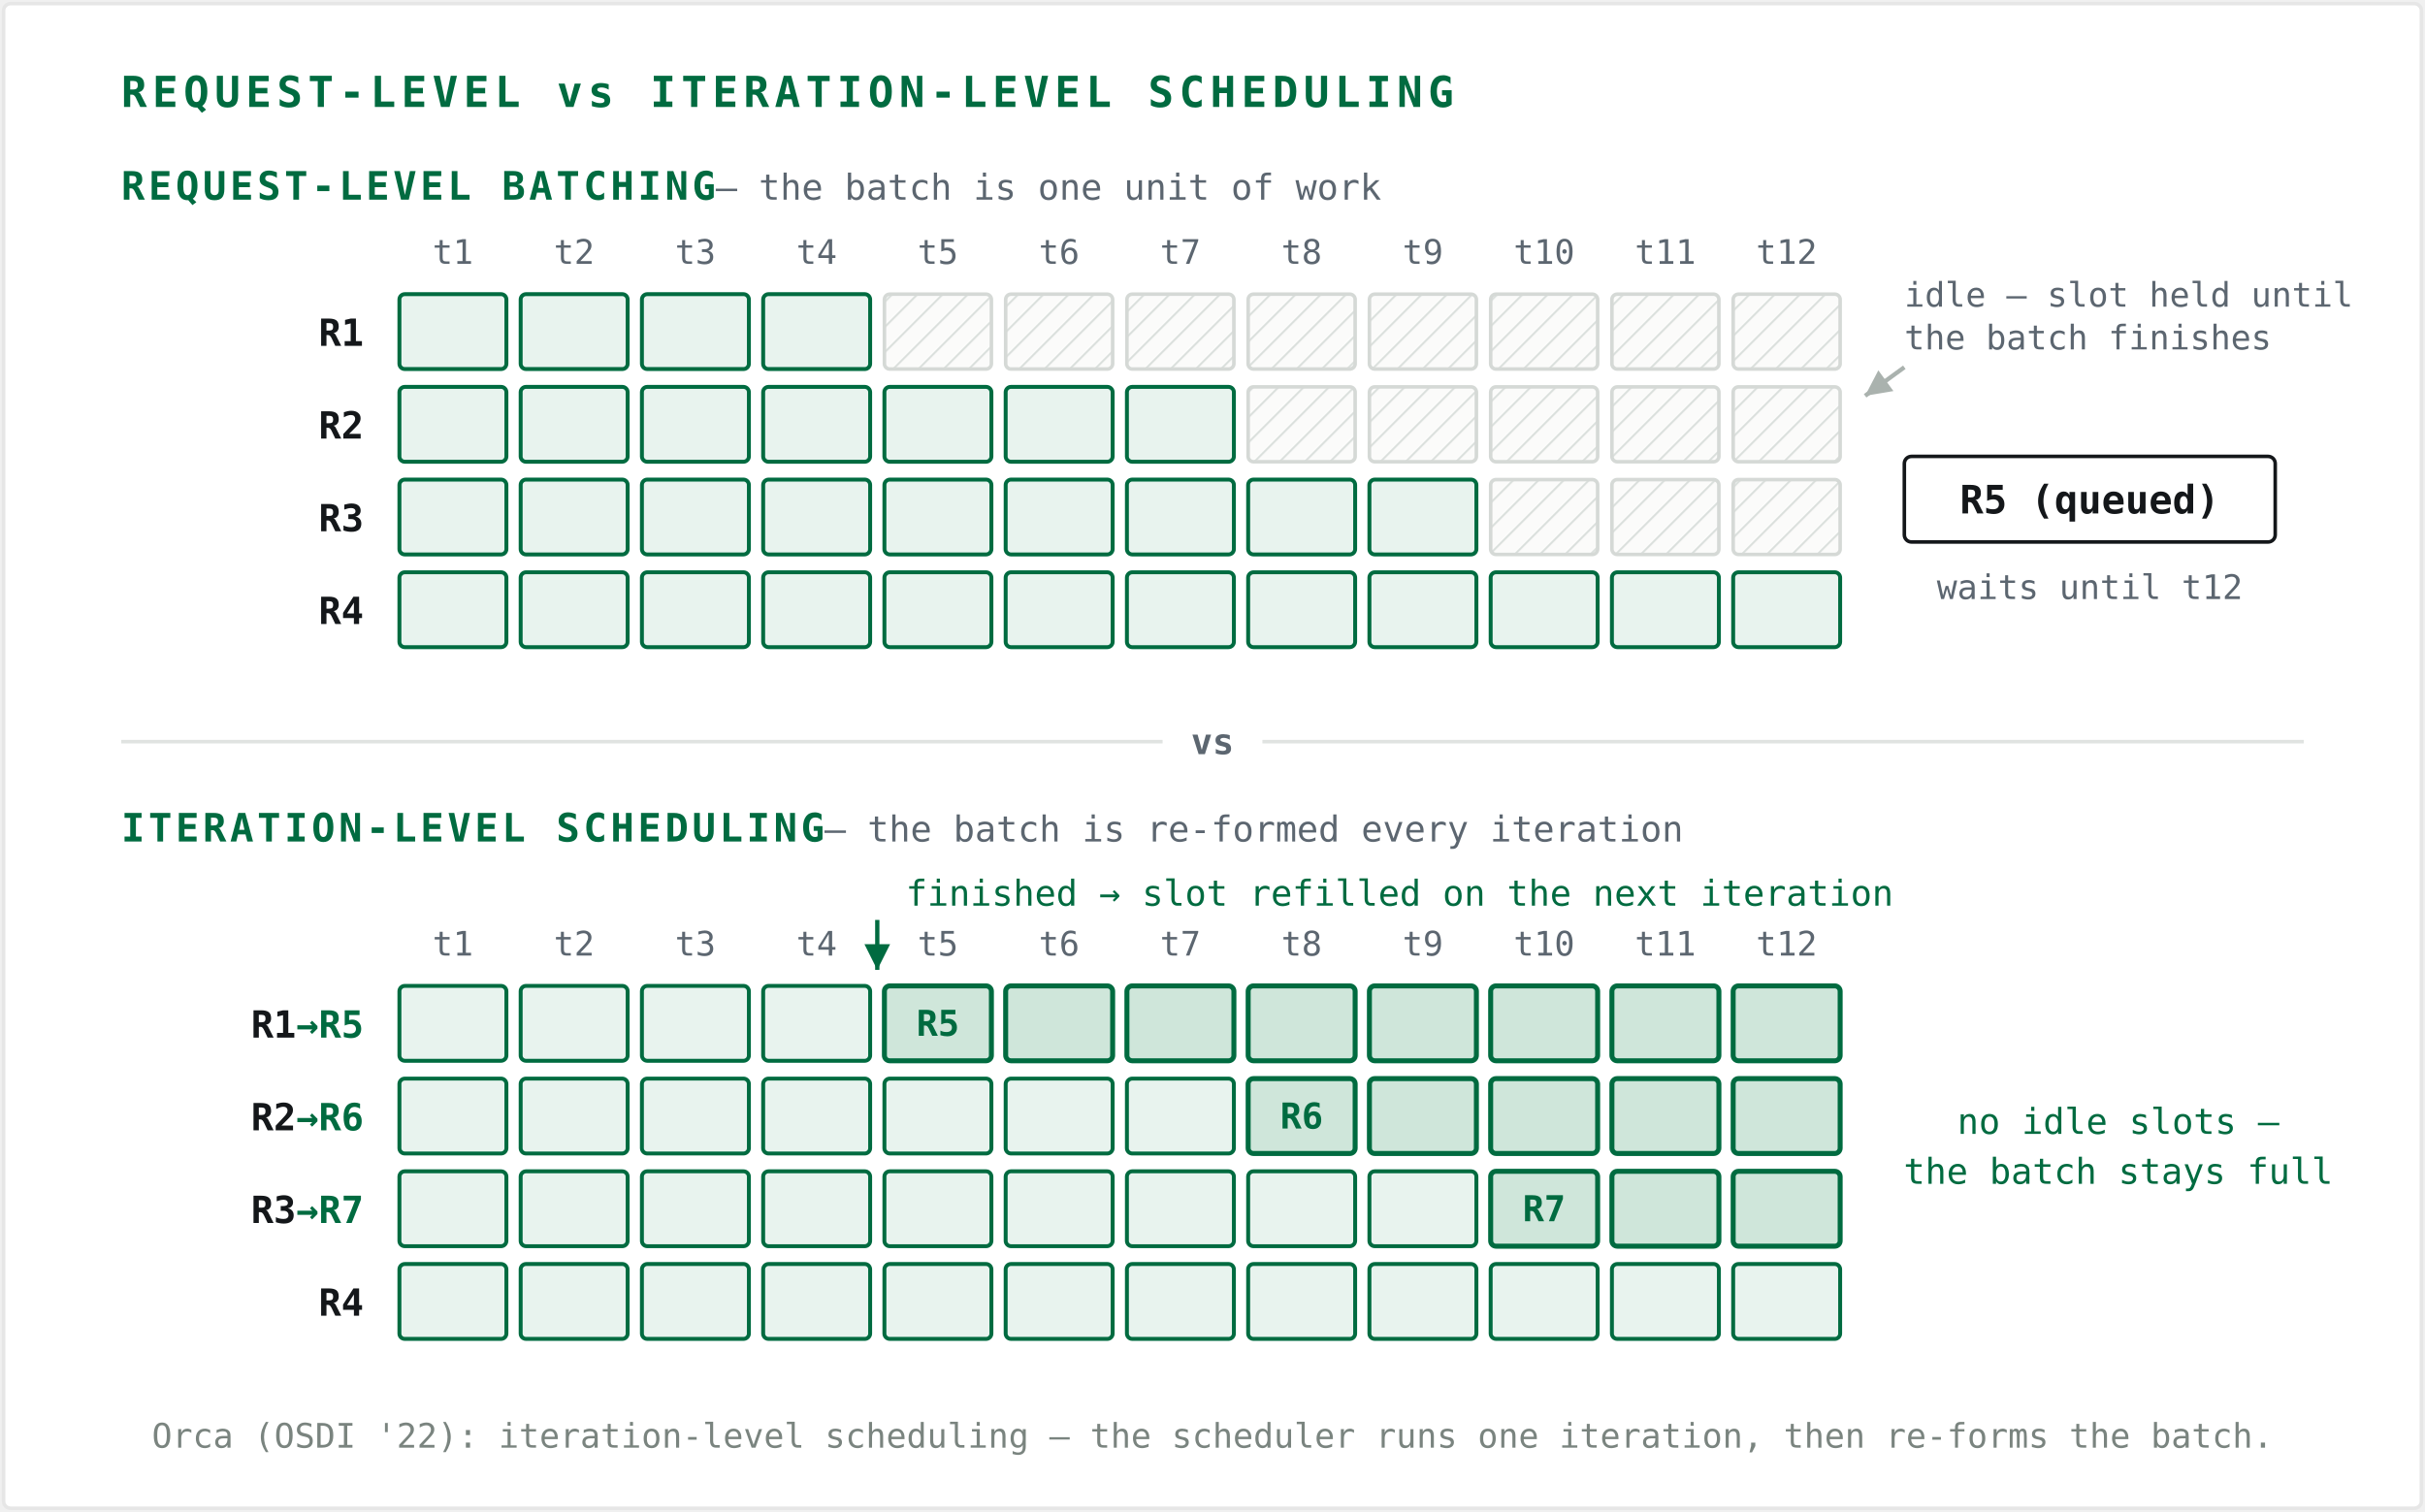
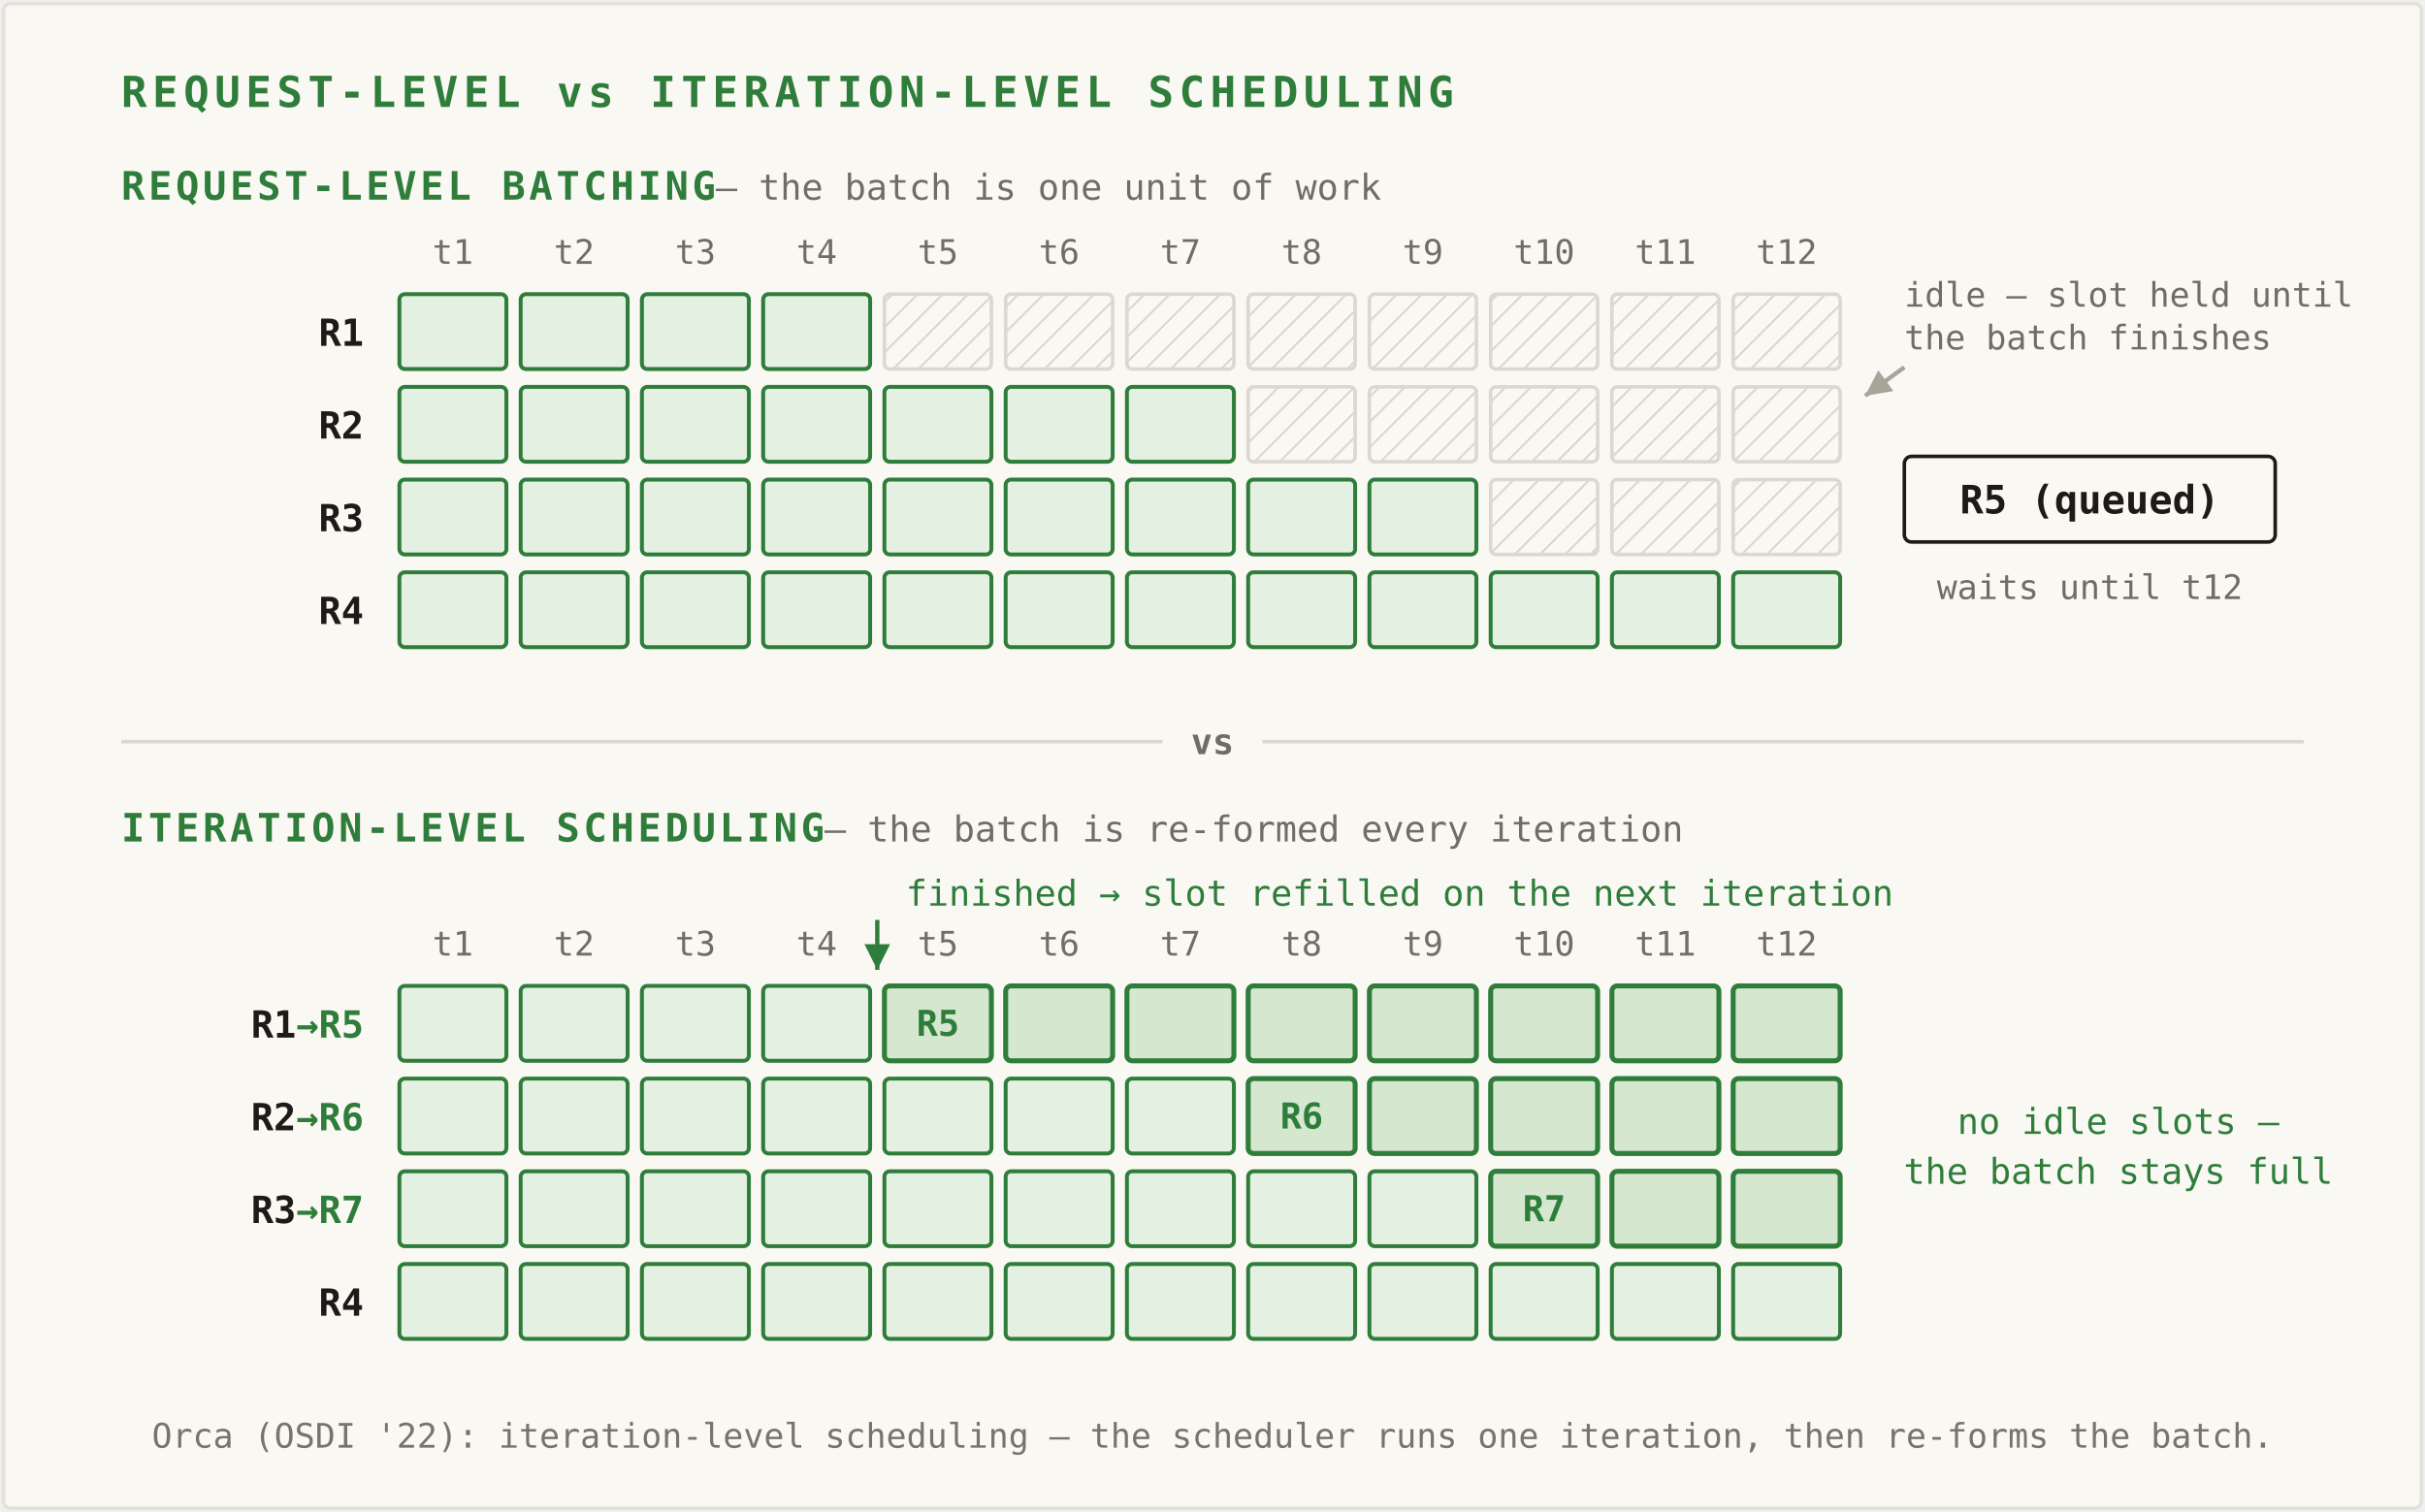
<svg xmlns="http://www.w3.org/2000/svg" viewBox="0 0 680 424" role="img" aria-label="Two stacked grids comparing batching regimes, four batch slots by twelve decode iterations each, from Orca OSDI 2022. Top panel, request-level batching — the batch is one unit of work: requests R1 through R4 occupy the four slots. R1 generates from iteration t1 to t4, R2 through t7, R3 through t9, R4 runs all twelve iterations. After a request finishes, its slot sits idle — drawn as hatched grey cells — until the whole batch completes at t12: R1 idles for eight iterations, R2 for five, R3 for three. A queued request R5 sits outside the batch in a chip labeled R5 queued, annotated waits until t12. Bottom panel, iteration-level scheduling — the batch is re-formed every iteration: the same four slots, but the moment a request finishes, its slot is refilled on the next iteration. R5 takes over R1's slot at t5 and generates t5 to t12, R6 takes R2's slot at t8, R7 takes R3's slot at t10; R4 runs t1 to t12 as before. An arrow at the R1-to-R5 boundary is labeled finished, then slot refilled on the next iteration. There are no idle cells — the batch stays full. Footnote: Orca, OSDI 2022 — iteration-level scheduling: the scheduler runs one iteration, then re-forms the batch.">
  <style>
-     .bg    { fill:#ffffff; stroke:#e6e6e6; }
-     .ey    { font:600 12px 'JetBrains Mono',ui-monospace,monospace; letter-spacing:1.5px; fill:#006b40; }
-     .stg   { font:600 11px 'JetBrains Mono',ui-monospace,monospace; letter-spacing:1px; fill:#006b40; }
-     .subin { font:400 10px 'JetBrains Mono',ui-monospace,monospace; fill:#5c6670; }
-     .tick  { font:400 9.5px 'JetBrains Mono',ui-monospace,monospace; fill:#5c6670; }
-     .row   { font:600 10.5px 'JetBrains Mono',ui-monospace,monospace; fill:#14171a; }
-     .rown  { fill:#006b40; }
-     .cg    { fill:#e8f3ee; stroke:#006b40; stroke-width:1.1; }
-     .cn    { fill:#cfe6da; stroke:#006b40; stroke-width:1.4; }
-     .ci    { fill:url(#hatch); stroke:#d5d9d6; stroke-width:1; }
-     .clbl  { font:700 10px 'JetBrains Mono',ui-monospace,monospace; fill:#006b40; }
-     .chip  { fill:#ffffff; stroke:#14171a; }
-     .chiptx{ font:600 11px 'JetBrains Mono',ui-monospace,monospace; fill:#14171a; }
-     .thin  { stroke:#aab2ae; stroke-width:1.2; fill:none; }
-     .arrg  { stroke:#006b40; stroke-width:1.2; fill:none; }
-     .hair  { stroke:#e0e3e1; stroke-width:1; }
-     .vs    { font:600 10px 'JetBrains Mono',ui-monospace,monospace; fill:#5c6670; }
-     .anng  { font:400 10px 'JetBrains Mono',ui-monospace,monospace; fill:#006b40; }
-     .ann2  { font:400 9.5px 'JetBrains Mono',ui-monospace,monospace; fill:#5c6670; }
-     .note  { font:400 9.5px 'JetBrains Mono',ui-monospace,monospace; fill:#7a847f; }
+     .bg    { fill:#faf8f3; stroke:#e4e1da; }
+     .ey    { font:600 12px 'JetBrains Mono',ui-monospace,monospace; letter-spacing:1.5px; fill:#2f7d3b; }
+     .stg   { font:600 11px 'JetBrains Mono',ui-monospace,monospace; letter-spacing:1px; fill:#2f7d3b; }
+     .subin { font:400 10px 'JetBrains Mono',ui-monospace,monospace; fill:#6f6d68; }
+     .tick  { font:400 9.5px 'JetBrains Mono',ui-monospace,monospace; fill:#6f6d68; }
+     .row   { font:600 10.5px 'JetBrains Mono',ui-monospace,monospace; fill:#1c1b17; }
+     .rown  { fill:#2f7d3b; }
+     .cg    { fill:#e4f0e1; stroke:#2f7d3b; stroke-width:1.1; }
+     .cn    { fill:#d5e7cf; stroke:#2f7d3b; stroke-width:1.4; }
+     .ci    { fill:url(#hatch); stroke:#ddd8cf; stroke-width:1; }
+     .clbl  { font:700 10px 'JetBrains Mono',ui-monospace,monospace; fill:#2f7d3b; }
+     .chip  { fill:#faf8f3; stroke:#1c1b17; }
+     .chiptx{ font:600 11px 'JetBrains Mono',ui-monospace,monospace; fill:#1c1b17; }
+     .thin  { stroke:#a9a49a; stroke-width:1.2; fill:none; }
+     .arrg  { stroke:#2f7d3b; stroke-width:1.2; fill:none; }
+     .hair  { stroke:#ddd8cf; stroke-width:1; }
+     .vs    { font:600 10px 'JetBrains Mono',ui-monospace,monospace; fill:#6f6d68; }
+     .anng  { font:400 10px 'JetBrains Mono',ui-monospace,monospace; fill:#2f7d3b; }
+     .ann2  { font:400 9.5px 'JetBrains Mono',ui-monospace,monospace; fill:#6f6d68; }
+     .note  { font:400 9.5px 'JetBrains Mono',ui-monospace,monospace; fill:#79736a; }
  </style>
  <defs>
    <marker id="ag" markerWidth="8" markerHeight="8" refX="6" refY="3" orient="auto">
-       <path d="M0,0 L6,3 L0,6 Z" fill="#006b40" />
+       <path d="M0,0 L6,3 L0,6 Z" fill="#2f7d3b" />
    </marker>
    <marker id="agr" markerWidth="8" markerHeight="8" refX="6" refY="3" orient="auto">
-       <path d="M0,0 L6,3 L0,6 Z" fill="#aab2ae" />
+       <path d="M0,0 L6,3 L0,6 Z" fill="#a9a49a" />
    </marker>
    <pattern id="hatch" width="5" height="5" patternUnits="userSpaceOnUse" patternTransform="rotate(45)">
-       <rect width="5" height="5" fill="#fbfbfa" />
-       <line x1="0" y1="0" x2="0" y2="5" stroke="#dde2df" stroke-width="1.2" />
+       <rect width="5" height="5" fill="#faf8f3" />
+       <line x1="0" y1="0" x2="0" y2="5" stroke="#ddd8cf" stroke-width="1.2" />
    </pattern>
  </defs>
  <rect class="bg" x="1" y="1" width="678" height="422" rx="2" />
  <text class="ey" x="34" y="30">REQUEST-LEVEL vs ITERATION-LEVEL SCHEDULING</text>
  <text class="stg" x="34" y="56">REQUEST-LEVEL BATCHING<tspan class="subin" letter-spacing="0"> — the batch is one unit of work</tspan>
  </text>
  <text class="tick" x="127" y="74" text-anchor="middle">t1</text>
  <text class="tick" x="161" y="74" text-anchor="middle">t2</text>
  <text class="tick" x="195" y="74" text-anchor="middle">t3</text>
  <text class="tick" x="229" y="74" text-anchor="middle">t4</text>
  <text class="tick" x="263" y="74" text-anchor="middle">t5</text>
  <text class="tick" x="297" y="74" text-anchor="middle">t6</text>
  <text class="tick" x="331" y="74" text-anchor="middle">t7</text>
  <text class="tick" x="365" y="74" text-anchor="middle">t8</text>
  <text class="tick" x="399" y="74" text-anchor="middle">t9</text>
  <text class="tick" x="433" y="74" text-anchor="middle">t10</text>
  <text class="tick" x="467" y="74" text-anchor="middle">t11</text>
  <text class="tick" x="501" y="74" text-anchor="middle">t12</text>
  <text class="row" x="102" y="97" text-anchor="end">R1</text>
  <text class="row" x="102" y="123" text-anchor="end">R2</text>
  <text class="row" x="102" y="149" text-anchor="end">R3</text>
  <text class="row" x="102" y="175" text-anchor="end">R4</text>
  <rect class="cg" x="112" y="82.5" width="30" height="21" rx="1.5" />
  <rect class="cg" x="146" y="82.5" width="30" height="21" rx="1.5" />
  <rect class="cg" x="180" y="82.5" width="30" height="21" rx="1.5" />
  <rect class="cg" x="214" y="82.5" width="30" height="21" rx="1.5" />
  <rect class="ci" x="248" y="82.5" width="30" height="21" rx="1.5" />
  <rect class="ci" x="282" y="82.5" width="30" height="21" rx="1.5" />
  <rect class="ci" x="316" y="82.5" width="30" height="21" rx="1.5" />
  <rect class="ci" x="350" y="82.5" width="30" height="21" rx="1.5" />
  <rect class="ci" x="384" y="82.5" width="30" height="21" rx="1.5" />
  <rect class="ci" x="418" y="82.5" width="30" height="21" rx="1.5" />
  <rect class="ci" x="452" y="82.5" width="30" height="21" rx="1.5" />
  <rect class="ci" x="486" y="82.5" width="30" height="21" rx="1.5" />
  <rect class="cg" x="112" y="108.5" width="30" height="21" rx="1.5" />
  <rect class="cg" x="146" y="108.5" width="30" height="21" rx="1.5" />
  <rect class="cg" x="180" y="108.5" width="30" height="21" rx="1.5" />
  <rect class="cg" x="214" y="108.5" width="30" height="21" rx="1.5" />
  <rect class="cg" x="248" y="108.5" width="30" height="21" rx="1.5" />
  <rect class="cg" x="282" y="108.5" width="30" height="21" rx="1.5" />
  <rect class="cg" x="316" y="108.5" width="30" height="21" rx="1.5" />
  <rect class="ci" x="350" y="108.5" width="30" height="21" rx="1.5" />
  <rect class="ci" x="384" y="108.5" width="30" height="21" rx="1.5" />
  <rect class="ci" x="418" y="108.5" width="30" height="21" rx="1.5" />
  <rect class="ci" x="452" y="108.5" width="30" height="21" rx="1.5" />
  <rect class="ci" x="486" y="108.5" width="30" height="21" rx="1.5" />
  <rect class="cg" x="112" y="134.5" width="30" height="21" rx="1.5" />
  <rect class="cg" x="146" y="134.5" width="30" height="21" rx="1.5" />
  <rect class="cg" x="180" y="134.5" width="30" height="21" rx="1.5" />
  <rect class="cg" x="214" y="134.5" width="30" height="21" rx="1.5" />
  <rect class="cg" x="248" y="134.5" width="30" height="21" rx="1.5" />
  <rect class="cg" x="282" y="134.5" width="30" height="21" rx="1.5" />
  <rect class="cg" x="316" y="134.5" width="30" height="21" rx="1.5" />
  <rect class="cg" x="350" y="134.5" width="30" height="21" rx="1.5" />
  <rect class="cg" x="384" y="134.5" width="30" height="21" rx="1.5" />
  <rect class="ci" x="418" y="134.5" width="30" height="21" rx="1.5" />
  <rect class="ci" x="452" y="134.5" width="30" height="21" rx="1.5" />
  <rect class="ci" x="486" y="134.5" width="30" height="21" rx="1.5" />
  <rect class="cg" x="112" y="160.5" width="30" height="21" rx="1.5" />
  <rect class="cg" x="146" y="160.5" width="30" height="21" rx="1.5" />
  <rect class="cg" x="180" y="160.5" width="30" height="21" rx="1.5" />
  <rect class="cg" x="214" y="160.5" width="30" height="21" rx="1.5" />
  <rect class="cg" x="248" y="160.5" width="30" height="21" rx="1.5" />
  <rect class="cg" x="282" y="160.5" width="30" height="21" rx="1.5" />
  <rect class="cg" x="316" y="160.5" width="30" height="21" rx="1.5" />
  <rect class="cg" x="350" y="160.5" width="30" height="21" rx="1.5" />
  <rect class="cg" x="384" y="160.5" width="30" height="21" rx="1.5" />
  <rect class="cg" x="418" y="160.5" width="30" height="21" rx="1.5" />
  <rect class="cg" x="452" y="160.5" width="30" height="21" rx="1.5" />
  <rect class="cg" x="486" y="160.5" width="30" height="21" rx="1.5" />
  <text class="ann2" x="534" y="86">idle — slot held until</text>
  <text class="ann2" x="534" y="98">the batch finishes</text>
  <path class="thin" d="M534,103 L523,111" marker-end="url(#agr)" />
  <rect class="chip" x="534" y="128" width="104" height="24" rx="2" />
  <text class="chiptx" x="586" y="144" text-anchor="middle">R5 (queued)</text>
  <text class="ann2" x="586" y="168" text-anchor="middle">waits until t12</text>
  <line class="hair" x1="34" y1="208" x2="326" y2="208" />
  <text class="vs" x="340" y="211.5" text-anchor="middle">vs</text>
  <line class="hair" x1="354" y1="208" x2="646" y2="208" />
  <text class="stg" x="34" y="236">ITERATION-LEVEL SCHEDULING<tspan class="subin" letter-spacing="0"> — the batch is re-formed every iteration</tspan>
  </text>
  <text class="anng" x="254" y="254">finished → slot refilled on the next iteration</text>
  <path class="arrg" d="M246,258 L246,272" marker-end="url(#ag)" />
  <text class="tick" x="127" y="268" text-anchor="middle">t1</text>
  <text class="tick" x="161" y="268" text-anchor="middle">t2</text>
  <text class="tick" x="195" y="268" text-anchor="middle">t3</text>
  <text class="tick" x="229" y="268" text-anchor="middle">t4</text>
  <text class="tick" x="263" y="268" text-anchor="middle">t5</text>
  <text class="tick" x="297" y="268" text-anchor="middle">t6</text>
  <text class="tick" x="331" y="268" text-anchor="middle">t7</text>
  <text class="tick" x="365" y="268" text-anchor="middle">t8</text>
  <text class="tick" x="399" y="268" text-anchor="middle">t9</text>
  <text class="tick" x="433" y="268" text-anchor="middle">t10</text>
  <text class="tick" x="467" y="268" text-anchor="middle">t11</text>
  <text class="tick" x="501" y="268" text-anchor="middle">t12</text>
  <text class="row" x="102" y="291" text-anchor="end">R1<tspan class="rown">→R5</tspan>
  </text>
  <text class="row" x="102" y="317" text-anchor="end">R2<tspan class="rown">→R6</tspan>
  </text>
  <text class="row" x="102" y="343" text-anchor="end">R3<tspan class="rown">→R7</tspan>
  </text>
  <text class="row" x="102" y="369" text-anchor="end">R4</text>
  <rect class="cg" x="112" y="276.5" width="30" height="21" rx="1.5" />
  <rect class="cg" x="146" y="276.5" width="30" height="21" rx="1.5" />
  <rect class="cg" x="180" y="276.5" width="30" height="21" rx="1.5" />
  <rect class="cg" x="214" y="276.5" width="30" height="21" rx="1.5" />
  <rect class="cn" x="248" y="276.5" width="30" height="21" rx="1.5" />
  <rect class="cn" x="282" y="276.5" width="30" height="21" rx="1.5" />
  <rect class="cn" x="316" y="276.5" width="30" height="21" rx="1.5" />
  <rect class="cn" x="350" y="276.5" width="30" height="21" rx="1.5" />
  <rect class="cn" x="384" y="276.5" width="30" height="21" rx="1.5" />
  <rect class="cn" x="418" y="276.5" width="30" height="21" rx="1.5" />
  <rect class="cn" x="452" y="276.5" width="30" height="21" rx="1.5" />
  <rect class="cn" x="486" y="276.5" width="30" height="21" rx="1.5" />
  <rect class="cg" x="112" y="302.5" width="30" height="21" rx="1.5" />
  <rect class="cg" x="146" y="302.5" width="30" height="21" rx="1.5" />
  <rect class="cg" x="180" y="302.5" width="30" height="21" rx="1.5" />
  <rect class="cg" x="214" y="302.5" width="30" height="21" rx="1.5" />
  <rect class="cg" x="248" y="302.5" width="30" height="21" rx="1.5" />
  <rect class="cg" x="282" y="302.5" width="30" height="21" rx="1.5" />
  <rect class="cg" x="316" y="302.5" width="30" height="21" rx="1.5" />
  <rect class="cn" x="350" y="302.5" width="30" height="21" rx="1.5" />
  <rect class="cn" x="384" y="302.5" width="30" height="21" rx="1.5" />
  <rect class="cn" x="418" y="302.5" width="30" height="21" rx="1.5" />
  <rect class="cn" x="452" y="302.5" width="30" height="21" rx="1.5" />
  <rect class="cn" x="486" y="302.5" width="30" height="21" rx="1.5" />
  <rect class="cg" x="112" y="328.5" width="30" height="21" rx="1.5" />
  <rect class="cg" x="146" y="328.5" width="30" height="21" rx="1.5" />
  <rect class="cg" x="180" y="328.5" width="30" height="21" rx="1.5" />
  <rect class="cg" x="214" y="328.5" width="30" height="21" rx="1.5" />
  <rect class="cg" x="248" y="328.5" width="30" height="21" rx="1.5" />
  <rect class="cg" x="282" y="328.5" width="30" height="21" rx="1.5" />
  <rect class="cg" x="316" y="328.5" width="30" height="21" rx="1.5" />
  <rect class="cg" x="350" y="328.5" width="30" height="21" rx="1.5" />
  <rect class="cg" x="384" y="328.5" width="30" height="21" rx="1.5" />
  <rect class="cn" x="418" y="328.5" width="30" height="21" rx="1.5" />
  <rect class="cn" x="452" y="328.5" width="30" height="21" rx="1.5" />
  <rect class="cn" x="486" y="328.5" width="30" height="21" rx="1.5" />
  <rect class="cg" x="112" y="354.5" width="30" height="21" rx="1.5" />
  <rect class="cg" x="146" y="354.5" width="30" height="21" rx="1.5" />
  <rect class="cg" x="180" y="354.5" width="30" height="21" rx="1.5" />
  <rect class="cg" x="214" y="354.5" width="30" height="21" rx="1.5" />
  <rect class="cg" x="248" y="354.5" width="30" height="21" rx="1.5" />
  <rect class="cg" x="282" y="354.5" width="30" height="21" rx="1.5" />
  <rect class="cg" x="316" y="354.5" width="30" height="21" rx="1.5" />
  <rect class="cg" x="350" y="354.5" width="30" height="21" rx="1.5" />
  <rect class="cg" x="384" y="354.5" width="30" height="21" rx="1.5" />
  <rect class="cg" x="418" y="354.5" width="30" height="21" rx="1.5" />
  <rect class="cg" x="452" y="354.5" width="30" height="21" rx="1.5" />
  <rect class="cg" x="486" y="354.5" width="30" height="21" rx="1.5" />
  <text class="clbl" x="263" y="290.5" text-anchor="middle">R5</text>
  <text class="clbl" x="365" y="316.5" text-anchor="middle">R6</text>
  <text class="clbl" x="433" y="342.5" text-anchor="middle">R7</text>
  <text class="anng" x="594" y="318" text-anchor="middle">no idle slots —</text>
  <text class="anng" x="594" y="332" text-anchor="middle">the batch stays full</text>
  <text class="note" x="340" y="406" text-anchor="middle">Orca (OSDI '22): iteration-level scheduling — the scheduler runs one iteration, then re-forms the batch.</text>
</svg>
